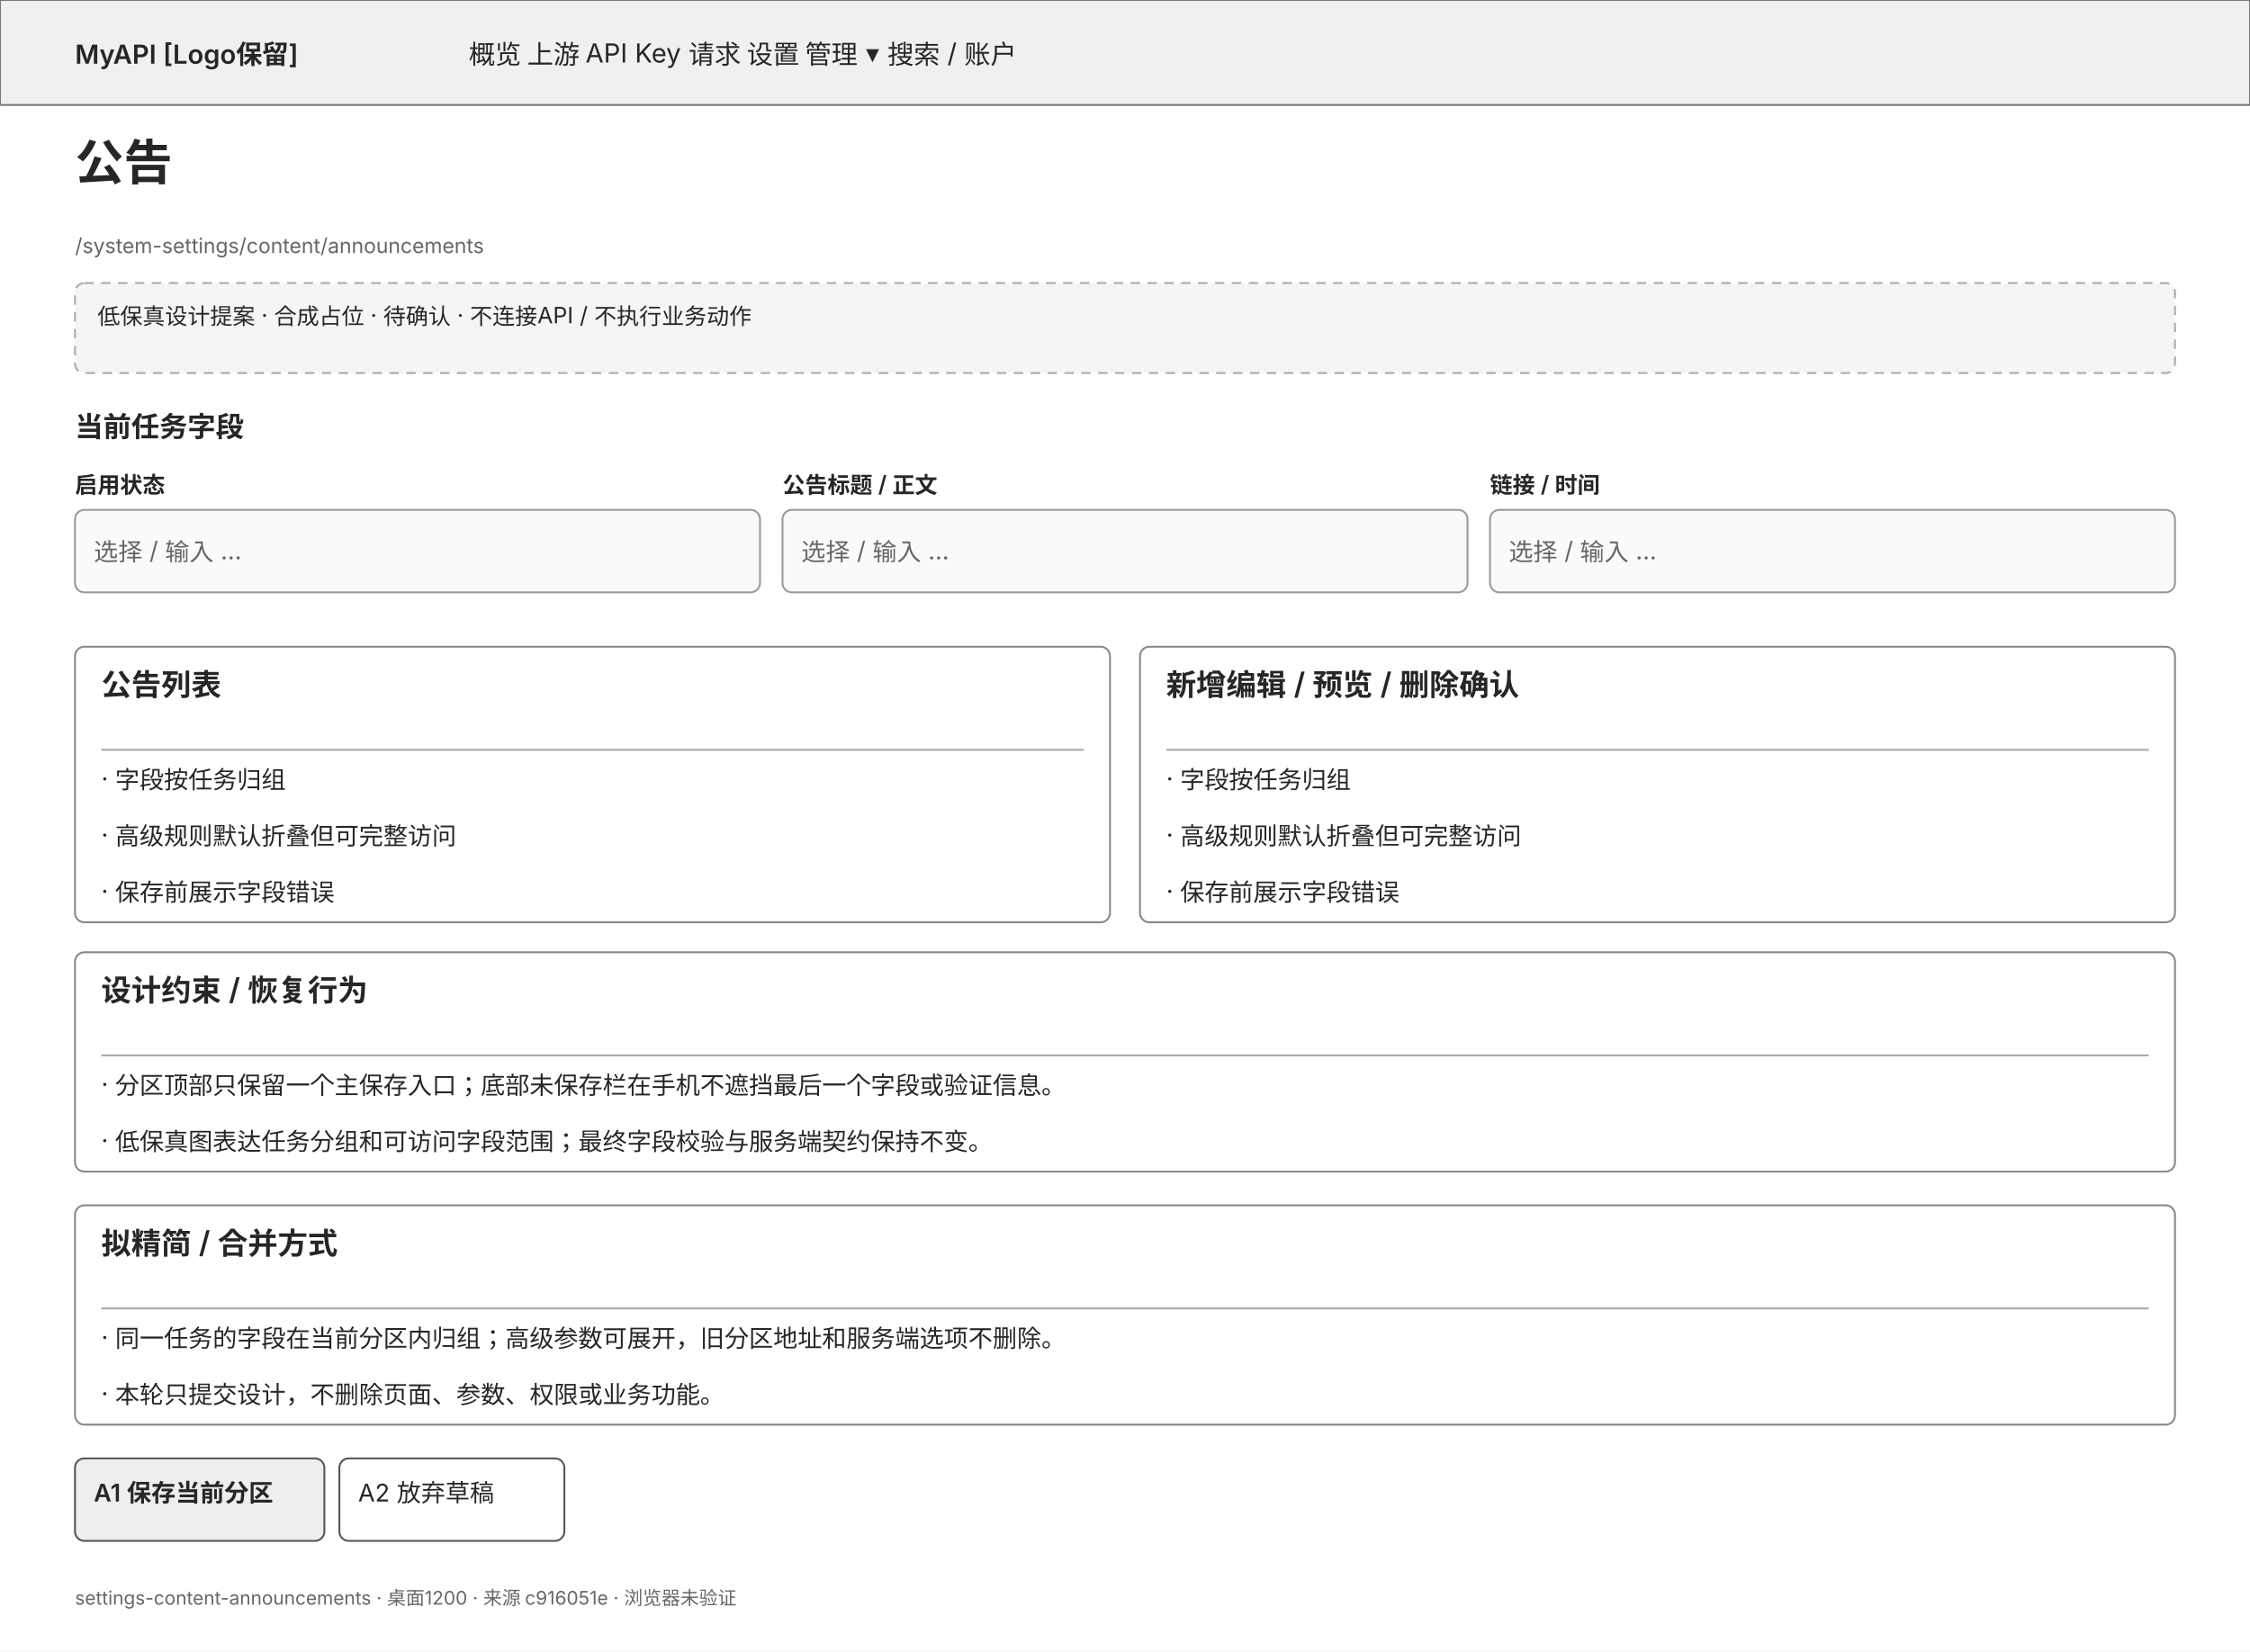
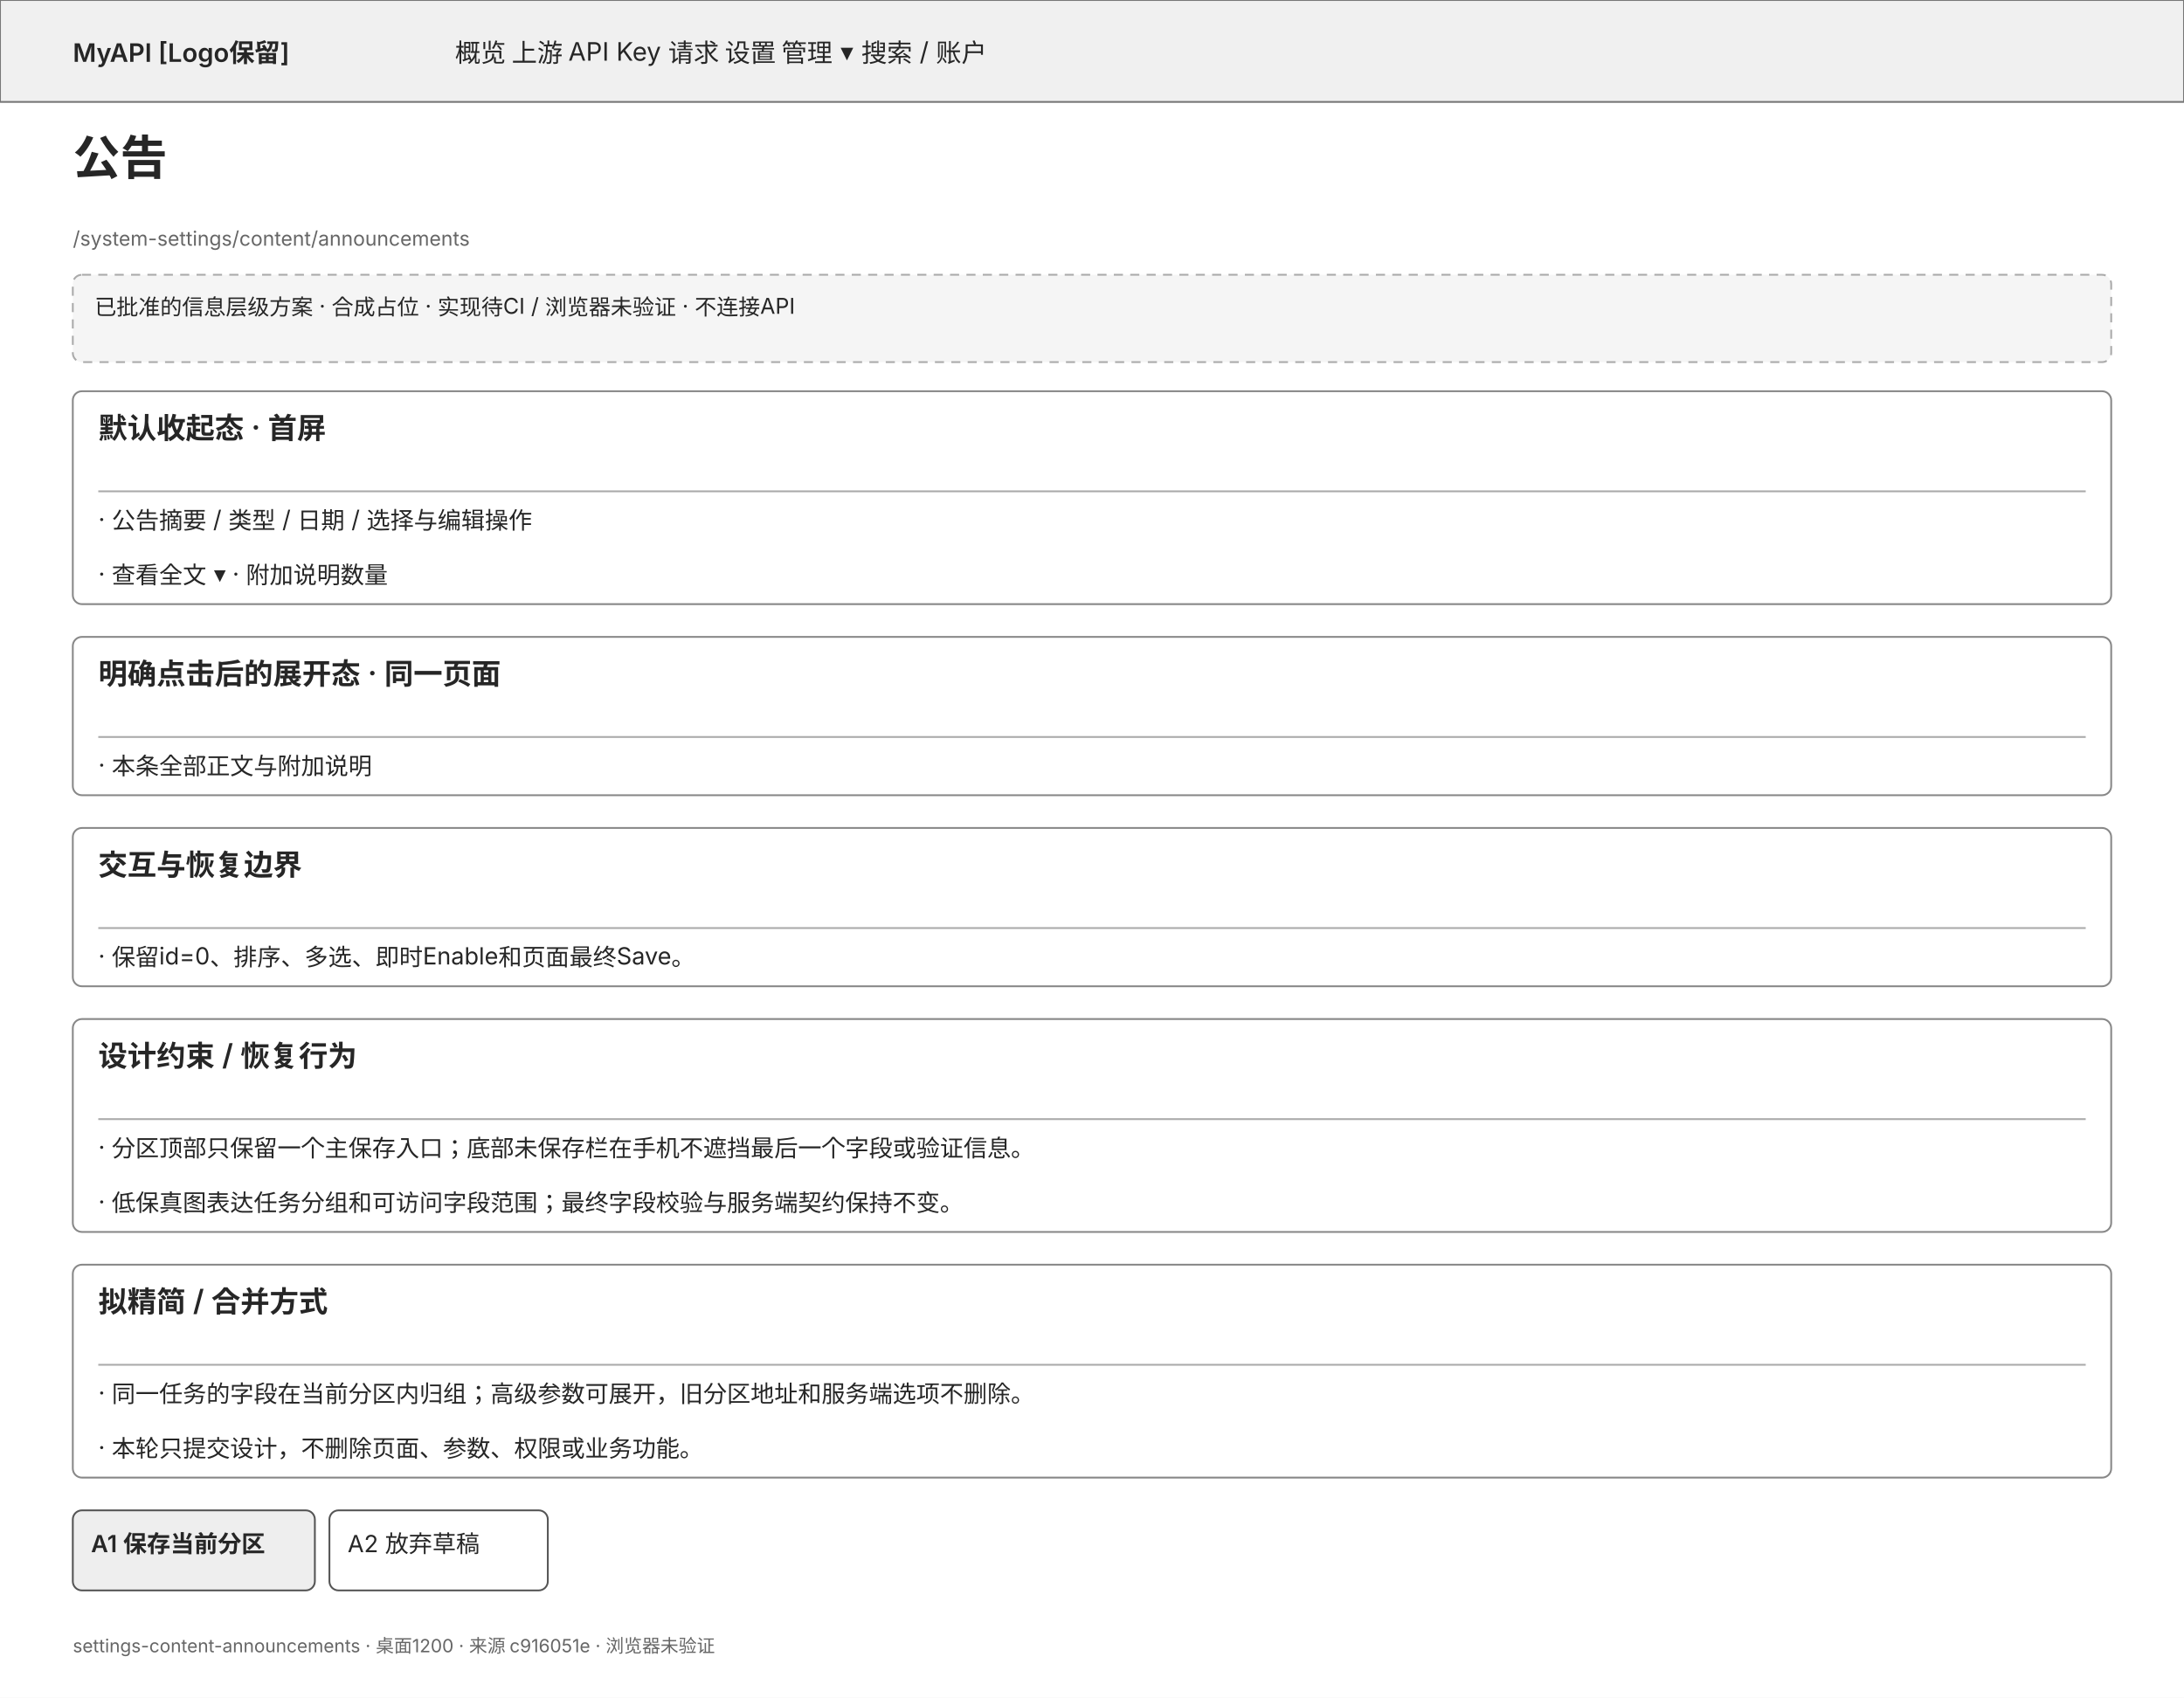
- <svg xmlns="http://www.w3.org/2000/svg" width="1200" height="881" viewBox="0 0 1200 881" role="img" aria-labelledby="title desc">
+ <svg xmlns="http://www.w3.org/2000/svg" width="1200" height="933" viewBox="0 0 1200 933" role="img" aria-labelledby="title desc">
  <rect width="100%" height="100%" fill="#ffffff" />
  <g font-family="system-ui, -apple-system, BlinkMacSystemFont, sans-serif">
    <rect x="0" y="0" width="1200" height="56" rx="0" fill="#f0f0f0" stroke="#777777" />
    <text x="40" y="34" font-size="14" font-weight="600" fill="#262626">MyAPI  [Logo保留]</text>
    <text x="250" y="34" font-size="14" font-weight="normal" fill="#262626">概览    上游    API Key    请求    设置    管理 ▾       搜索 / 账户</text>
    <text x="40" y="96" font-size="26" font-weight="600" fill="#262626">公告</text>
    <text x="40" y="135" font-size="11" font-weight="normal" fill="#666666">/system-settings/content/announcements</text>
    <rect x="40" y="151" width="1120" height="48" rx="5" fill="#f5f5f5" stroke="#aaaaaa" stroke-dasharray="5 4" />
-     <text x="52" y="173" font-size="12" font-weight="normal" fill="#262626">低保真设计提案 · 合成占位 · 待确认 · 不连接API / 不执行业务动作</text>
-     <text x="40" y="233" font-size="15" font-weight="600" fill="#262626">当前任务字段</text>
-     <text x="40.0" y="263" font-size="12" font-weight="600" fill="#262626">启用状态</text>
-     <rect x="40.0" y="272" width="365.333" height="44" rx="5" fill="#fafafa" stroke="#999999" />
-     <text x="50.0" y="299" font-size="13" font-weight="normal" fill="#666666">选择 / 输入 …</text>
-     <text x="417.333" y="263" font-size="12" font-weight="600" fill="#262626">公告标题 / 正文</text>
-     <rect x="417.333" y="272" width="365.333" height="44" rx="5" fill="#fafafa" stroke="#999999" />
-     <text x="427.333" y="299" font-size="13" font-weight="normal" fill="#666666">选择 / 输入 …</text>
-     <text x="794.667" y="263" font-size="12" font-weight="600" fill="#262626">链接 / 时间</text>
-     <rect x="794.667" y="272" width="365.333" height="44" rx="5" fill="#fafafa" stroke="#999999" />
-     <text x="804.667" y="299" font-size="13" font-weight="normal" fill="#666666">选择 / 输入 …</text>
-     <rect x="40.0" y="345" width="552.0" height="147" rx="5" fill="#ffffff" stroke="#888888" />
-     <text x="54.0" y="371" font-size="16" font-weight="600" fill="#262626">公告列表</text>
-     <line x1="54.0" y1="400" x2="578.0" y2="400" stroke="#aaaaaa" />
-     <text x="54.0" y="420" font-size="13" font-weight="normal" fill="#262626">· 字段按任务归组</text>
-     <text x="54.0" y="450" font-size="13" font-weight="normal" fill="#262626">· 高级规则默认折叠但可完整访问</text>
-     <text x="54.0" y="480" font-size="13" font-weight="normal" fill="#262626">· 保存前展示字段错误</text>
-     <rect x="608.0" y="345" width="552.0" height="147" rx="5" fill="#ffffff" stroke="#888888" />
-     <text x="622.0" y="371" font-size="16" font-weight="600" fill="#262626">新增编辑 / 预览 / 删除确认</text>
-     <line x1="622.0" y1="400" x2="1146.0" y2="400" stroke="#aaaaaa" />
-     <text x="622.0" y="420" font-size="13" font-weight="normal" fill="#262626">· 字段按任务归组</text>
-     <text x="622.0" y="450" font-size="13" font-weight="normal" fill="#262626">· 高级规则默认折叠但可完整访问</text>
-     <text x="622.0" y="480" font-size="13" font-weight="normal" fill="#262626">· 保存前展示字段错误</text>
-     <rect x="40" y="508" width="1120" height="117" rx="5" fill="#ffffff" stroke="#888888" />
-     <text x="54" y="534" font-size="16" font-weight="600" fill="#262626">设计约束 / 恢复行为</text>
-     <line x1="54" y1="563" x2="1146" y2="563" stroke="#aaaaaa" />
-     <text x="54" y="583" font-size="13" font-weight="normal" fill="#262626">· 分区顶部只保留一个主保存入口；底部未保存栏在手机不遮挡最后一个字段或验证信息。</text>
-     <text x="54" y="613" font-size="13" font-weight="normal" fill="#262626">· 低保真图表达任务分组和可访问字段范围；最终字段校验与服务端契约保持不变。</text>
-     <rect x="40" y="643" width="1120" height="117" rx="5" fill="#ffffff" stroke="#888888" />
-     <text x="54" y="669" font-size="16" font-weight="600" fill="#262626">拟精简 / 合并方式</text>
-     <line x1="54" y1="698" x2="1146" y2="698" stroke="#aaaaaa" />
-     <text x="54" y="718" font-size="13" font-weight="normal" fill="#262626">· 同一任务的字段在当前分区内归组；高级参数可展开，旧分区地址和服务端选项不删除。</text>
-     <text x="54" y="748" font-size="13" font-weight="normal" fill="#262626">· 本轮只提交设计，不删除页面、参数、权限或业务功能。</text>
-     <rect x="40" y="778" width="133" height="44" rx="5" fill="#eeeeee" stroke="#555555" />
-     <text x="50" y="801" font-size="13" font-weight="600" fill="#262626">A1 保存当前分区</text>
-     <rect x="181" y="778" width="120" height="44" rx="5" fill="#ffffff" stroke="#555555" />
-     <text x="191" y="801" font-size="13" font-weight="normal" fill="#262626">A2 放弃草稿</text>
-     <text x="40" y="856" font-size="10" font-weight="normal" fill="#666666">settings-content-announcements · 桌面1200 · 来源 c916051e · 浏览器未验证</text>
+     <text x="52" y="173" font-size="12" font-weight="normal" fill="#262626">已批准的信息层级方案 · 合成占位 · 实现待CI / 浏览器未验证 · 不连接API</text>
+     <rect x="40" y="215" width="1120" height="117" rx="5" fill="#ffffff" stroke="#888888" />
+     <text x="54" y="241" font-size="16" font-weight="600" fill="#262626">默认收起态 · 首屏</text>
+     <line x1="54" y1="270" x2="1146" y2="270" stroke="#aaaaaa" />
+     <text x="54" y="290" font-size="13" font-weight="normal" fill="#262626">· 公告摘要 / 类型 / 日期 / 选择与编辑操作</text>
+     <text x="54" y="320" font-size="13" font-weight="normal" fill="#262626">· 查看全文 ▾ · 附加说明数量</text>
+     <rect x="40" y="350" width="1120" height="87" rx="5" fill="#ffffff" stroke="#888888" />
+     <text x="54" y="376" font-size="16" font-weight="600" fill="#262626">明确点击后的展开态 · 同一页面</text>
+     <line x1="54" y1="405" x2="1146" y2="405" stroke="#aaaaaa" />
+     <text x="54" y="425" font-size="13" font-weight="normal" fill="#262626">· 本条全部正文与附加说明</text>
+     <rect x="40" y="455" width="1120" height="87" rx="5" fill="#ffffff" stroke="#888888" />
+     <text x="54" y="481" font-size="16" font-weight="600" fill="#262626">交互与恢复边界</text>
+     <line x1="54" y1="510" x2="1146" y2="510" stroke="#aaaaaa" />
+     <text x="54" y="530" font-size="13" font-weight="normal" fill="#262626">· 保留id=0、排序、多选、即时Enable和页面最终Save。</text>
+     <rect x="40" y="560" width="1120" height="117" rx="5" fill="#ffffff" stroke="#888888" />
+     <text x="54" y="586" font-size="16" font-weight="600" fill="#262626">设计约束 / 恢复行为</text>
+     <line x1="54" y1="615" x2="1146" y2="615" stroke="#aaaaaa" />
+     <text x="54" y="635" font-size="13" font-weight="normal" fill="#262626">· 分区顶部只保留一个主保存入口；底部未保存栏在手机不遮挡最后一个字段或验证信息。</text>
+     <text x="54" y="665" font-size="13" font-weight="normal" fill="#262626">· 低保真图表达任务分组和可访问字段范围；最终字段校验与服务端契约保持不变。</text>
+     <rect x="40" y="695" width="1120" height="117" rx="5" fill="#ffffff" stroke="#888888" />
+     <text x="54" y="721" font-size="16" font-weight="600" fill="#262626">拟精简 / 合并方式</text>
+     <line x1="54" y1="750" x2="1146" y2="750" stroke="#aaaaaa" />
+     <text x="54" y="770" font-size="13" font-weight="normal" fill="#262626">· 同一任务的字段在当前分区内归组；高级参数可展开，旧分区地址和服务端选项不删除。</text>
+     <text x="54" y="800" font-size="13" font-weight="normal" fill="#262626">· 本轮只提交设计，不删除页面、参数、权限或业务功能。</text>
+     <rect x="40" y="830" width="133" height="44" rx="5" fill="#eeeeee" stroke="#555555" />
+     <text x="50" y="853" font-size="13" font-weight="600" fill="#262626">A1 保存当前分区</text>
+     <rect x="181" y="830" width="120" height="44" rx="5" fill="#ffffff" stroke="#555555" />
+     <text x="191" y="853" font-size="13" font-weight="normal" fill="#262626">A2 放弃草稿</text>
+     <text x="40" y="908" font-size="10" font-weight="normal" fill="#666666">settings-content-announcements · 桌面1200 · 来源 c916051e · 浏览器未验证</text>
  </g>
</svg>
